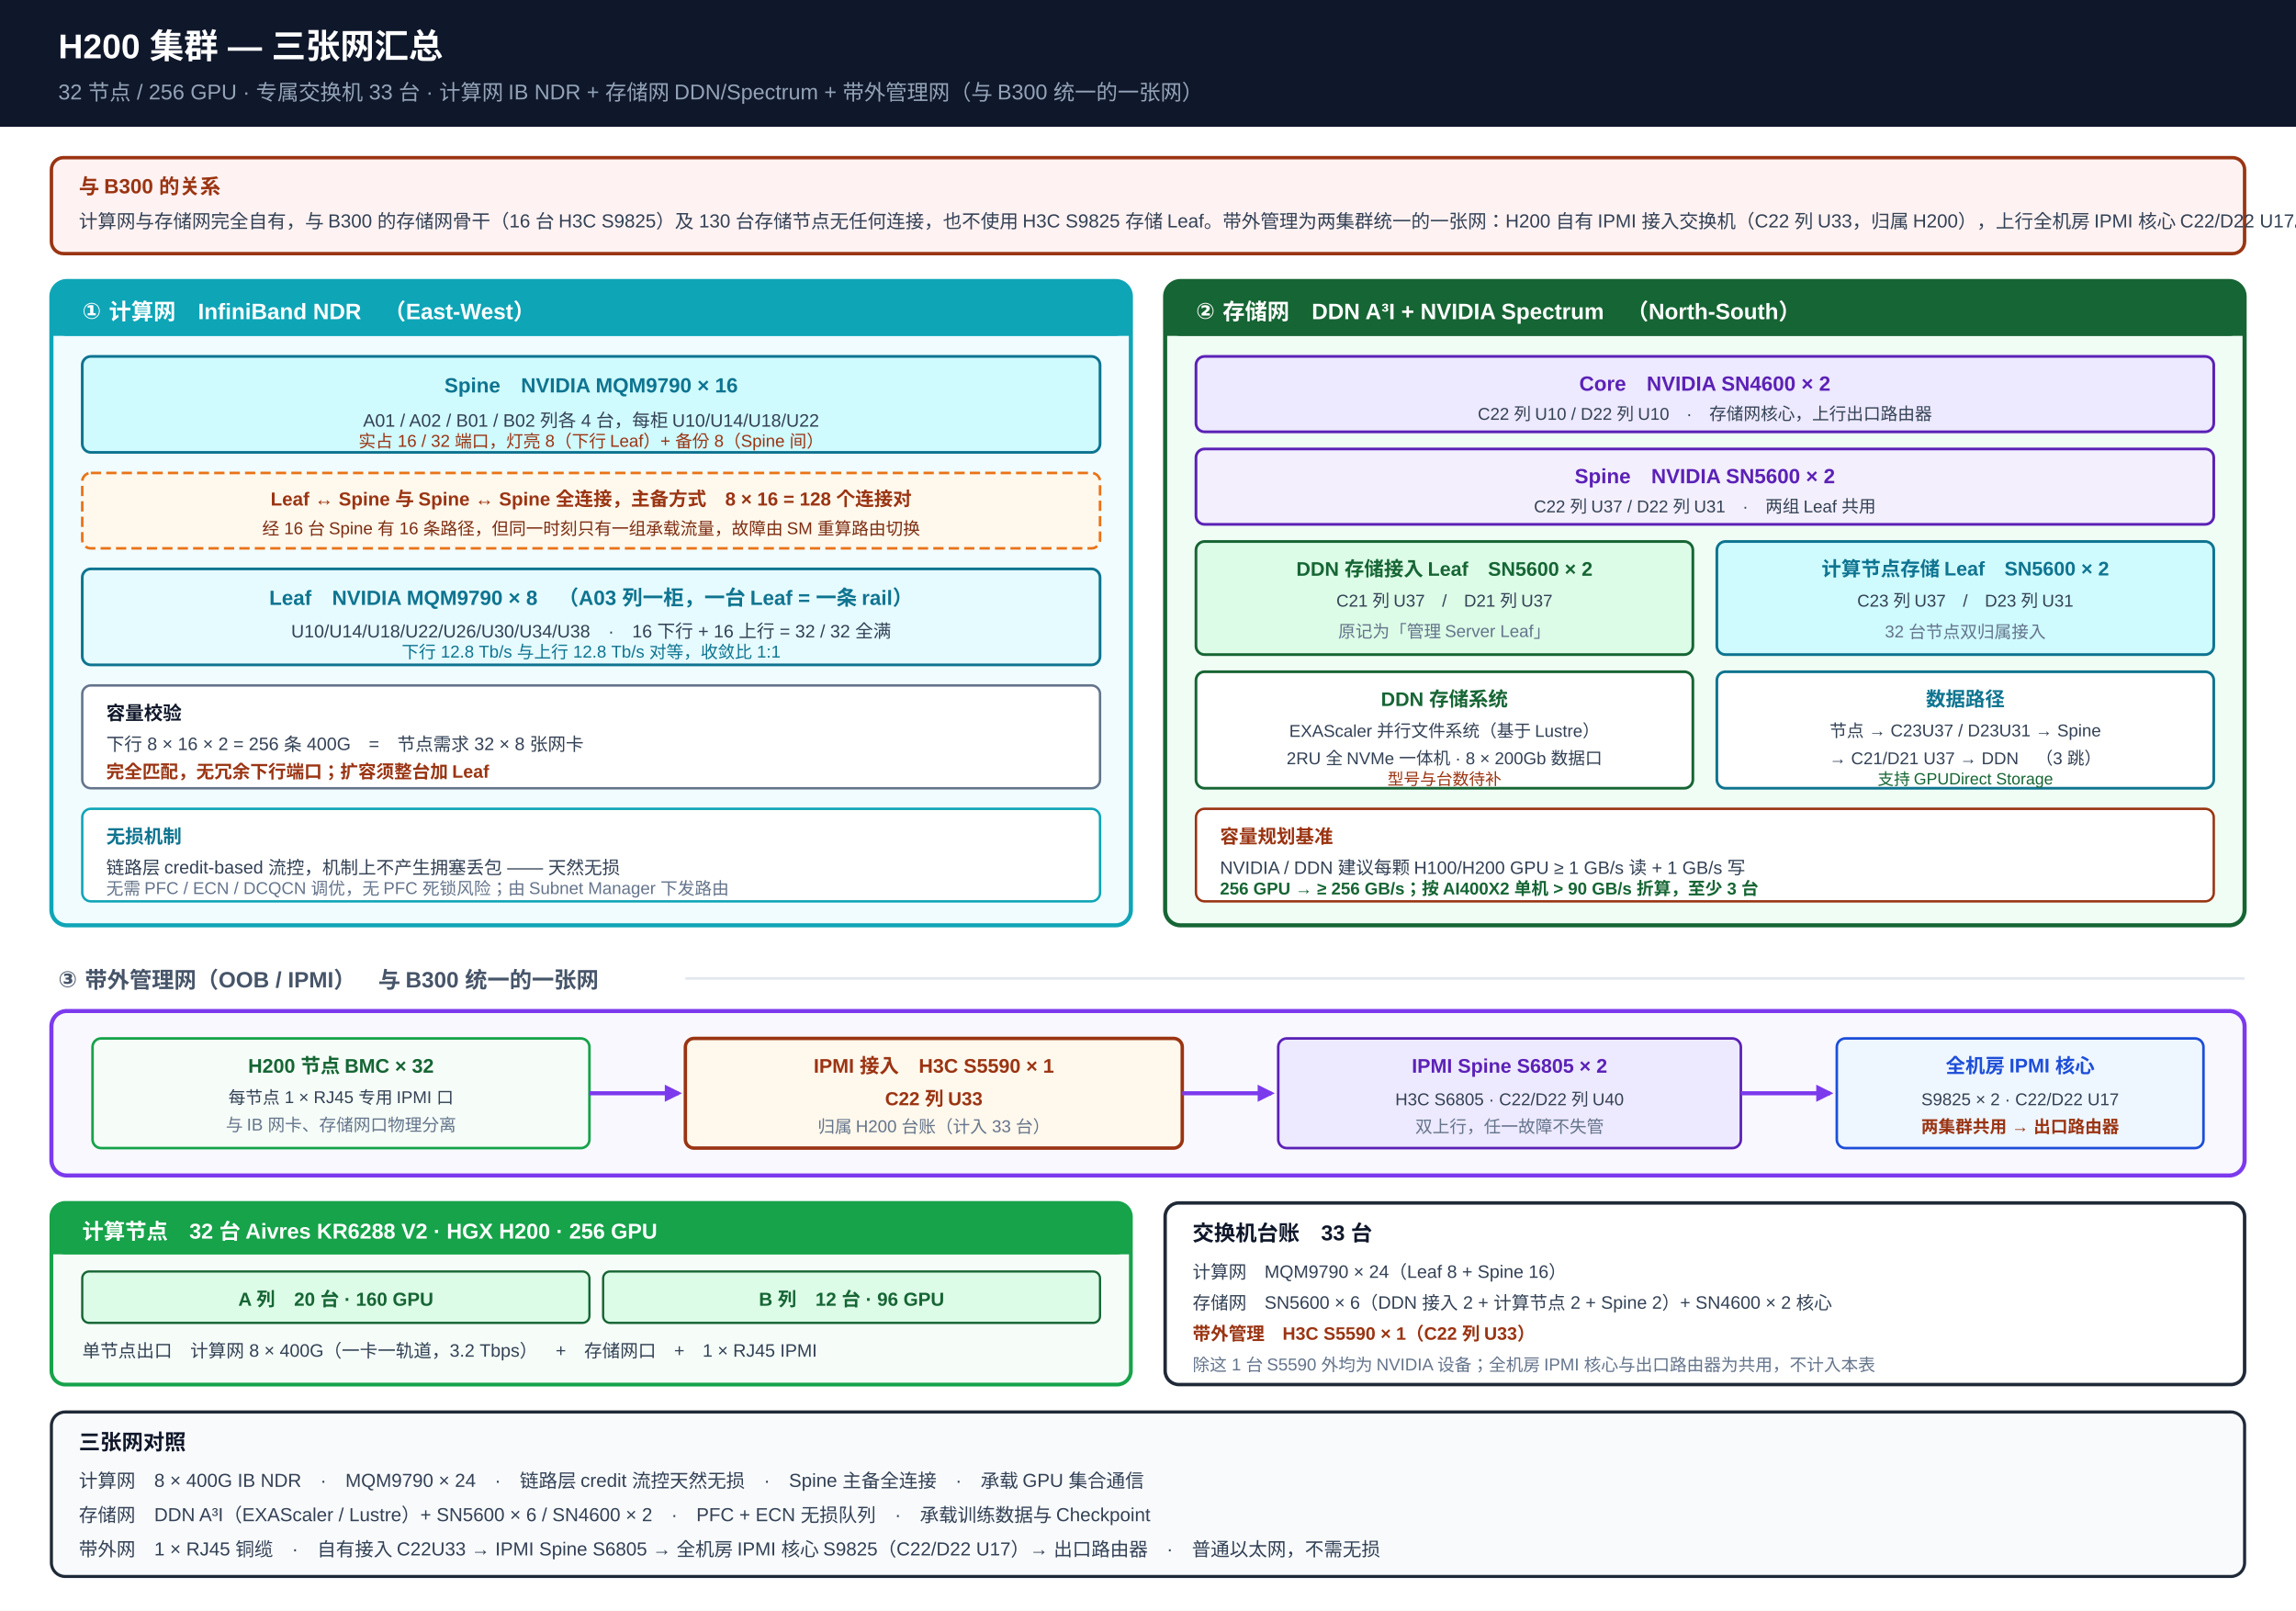
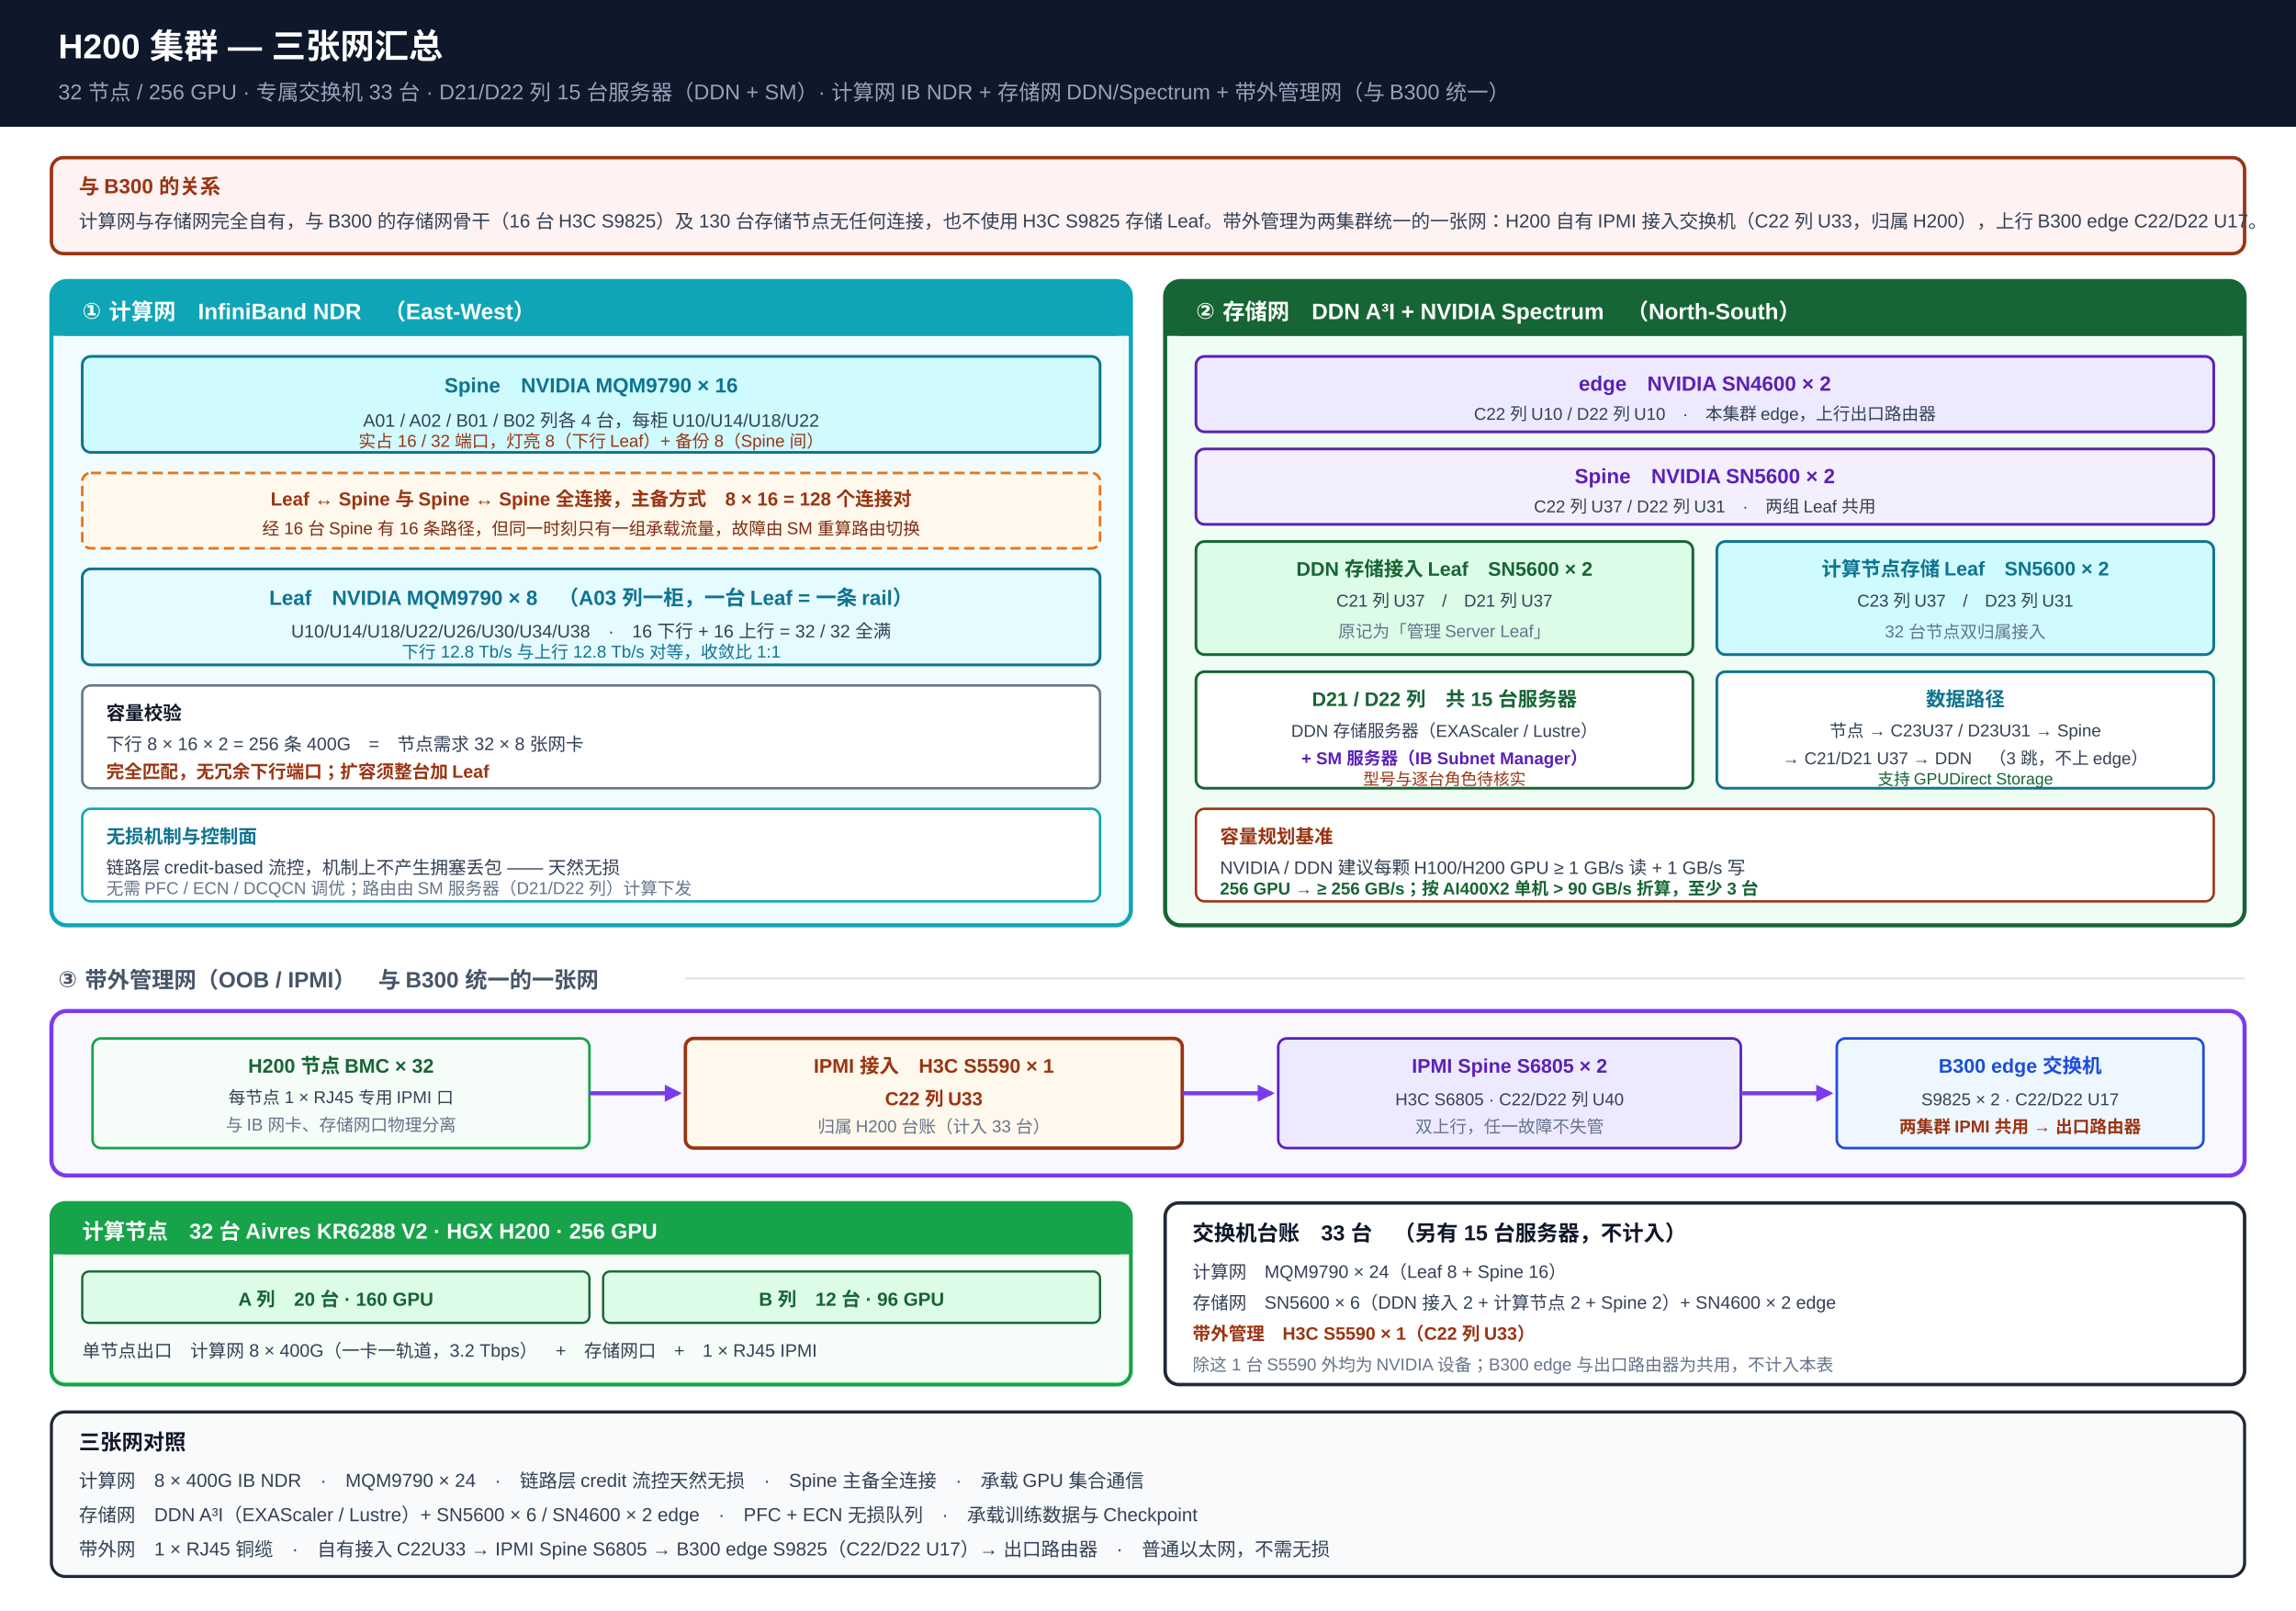
<svg xmlns="http://www.w3.org/2000/svg" viewBox="0 0 1340 940" font-family="Segoe UI, Arial, sans-serif">
  <rect x="0" y="0" width="1340" height="940" fill="#ffffff" />
  <rect x="0" y="0" width="1340" height="74" fill="#0f172a" />
  <text x="34" y="34" font-size="20" font-weight="700" fill="#ffffff">H200 集群 — 三张网汇总</text>
-   <text x="34" y="58" font-size="12.5" fill="#94a3b8">32 节点 / 256 GPU · 专属交换机 33 台 · 计算网 IB NDR + 存储网 DDN/Spectrum + 带外管理网（与 B300 统一的一张网）</text>
+   <text x="34" y="58" font-size="12.5" fill="#94a3b8">32 节点 / 256 GPU · 专属交换机 33 台 · D21/D22 列 15 台服务器（DDN + SM）· 计算网 IB NDR + 存储网 DDN/Spectrum + 带外管理网（与 B300 统一）</text>
  <rect x="30" y="92" width="1280" height="56" rx="7" fill="#fef2f2" stroke="#9a3412" stroke-width="2" />
  <text x="46" y="113" font-size="12" font-weight="700" fill="#9a3412">与 B300 的关系</text>
-   <text x="46" y="133" font-size="11" fill="#334155">计算网与存储网完全自有，与 B300 的存储网骨干（16 台 H3C S9825）及 130 台存储节点无任何连接，也不使用 H3C S9825 存储 Leaf。带外管理为两集群统一的一张网：H200 自有 IPMI 接入交换机（C22 列 U33，归属 H200），上行全机房 IPMI 核心 C22/D22 U17。</text>
+   <text x="46" y="133" font-size="11" fill="#334155">计算网与存储网完全自有，与 B300 的存储网骨干（16 台 H3C S9825）及 130 台存储节点无任何连接，也不使用 H3C S9825 存储 Leaf。带外管理为两集群统一的一张网：H200 自有 IPMI 接入交换机（C22 列 U33，归属 H200），上行 B300 edge C22/D22 U17。</text>
  <rect x="30" y="164" width="630" height="376" rx="9" fill="#f0fcff" stroke="#0ea5b7" stroke-width="2.4" />
  <rect x="30" y="164" width="630" height="32" rx="9" fill="#0ea5b7" />
  <rect x="30" y="186" width="630" height="10" fill="#0ea5b7" />
  <text x="48" y="186" font-size="13" font-weight="700" fill="#ffffff">① 计算网　InfiniBand NDR　（East-West）</text>
  <rect x="48" y="208" width="594" height="56" rx="5" fill="#cffafe" stroke="#0e7490" stroke-width="1.6" />
  <text x="345" y="229" font-size="12" font-weight="700" fill="#0e7490" text-anchor="middle">Spine　NVIDIA MQM9790 × 16</text>
  <text x="345" y="249" font-size="10.5" fill="#334155" text-anchor="middle">A01 / A02 / B01 / B02 列各 4 台，每柜 U10/U14/U18/U22</text>
  <text x="345" y="261" font-size="10" fill="#9a3412" text-anchor="middle">实占 16 / 32 端口，灯亮 8（下行 Leaf）+ 备份 8（Spine 间）</text>
  <rect x="48" y="276" width="594" height="44" rx="5" fill="#fff8ec" stroke="#ea7317" stroke-width="1.5" stroke-dasharray="6 3" />
  <text x="345" y="295" font-size="11" font-weight="700" fill="#9a3412" text-anchor="middle">Leaf ↔ Spine 与 Spine ↔ Spine 全连接，主备方式　8 × 16 = 128 个连接对</text>
  <text x="345" y="312" font-size="10" fill="#7c2d12" text-anchor="middle">经 16 台 Spine 有 16 条路径，但同一时刻只有一组承载流量，故障由 SM 重算路由切换</text>
  <rect x="48" y="332" width="594" height="56" rx="5" fill="#e6fbff" stroke="#0e7490" stroke-width="1.6" />
  <text x="345" y="353" font-size="12" font-weight="700" fill="#0e7490" text-anchor="middle">Leaf　NVIDIA MQM9790 × 8　（A03 列一柜，一台 Leaf = 一条 rail）</text>
  <text x="345" y="372" font-size="10.5" fill="#334155" text-anchor="middle">U10/U14/U18/U22/U26/U30/U34/U38　·　16 下行 + 16 上行 = 32 / 32 全满</text>
  <text x="345" y="384" font-size="10" fill="#0e7490" text-anchor="middle">下行 12.8 Tb/s 与上行 12.8 Tb/s 对等，收敛比 1:1</text>
  <rect x="48" y="400" width="594" height="60" rx="5" fill="#ffffff" stroke="#64748b" stroke-width="1.4" />
  <text x="62" y="420" font-size="11" font-weight="700" fill="#0f172a">容量校验</text>
  <text x="62" y="438" font-size="10.5" fill="#334155">下行 8 × 16 × 2 = 256 条 400G　=　节点需求 32 × 8 张网卡</text>
  <text x="62" y="454" font-size="10.5" font-weight="600" fill="#9a3412">完全匹配，无冗余下行端口；扩容须整台加 Leaf</text>
  <rect x="48" y="472" width="594" height="54" rx="5" fill="#ffffff" stroke="#0ea5b7" stroke-width="1.4" />
-   <text x="62" y="492" font-size="11" font-weight="700" fill="#0e7490">无损机制</text>
+   <text x="62" y="492" font-size="11" font-weight="700" fill="#0e7490">无损机制与控制面</text>
  <text x="62" y="510" font-size="10.5" fill="#334155">链路层 credit-based 流控，机制上不产生拥塞丢包 —— 天然无损</text>
-   <text x="62" y="522" font-size="10" fill="#64748b">无需 PFC / ECN / DCQCN 调优，无 PFC 死锁风险；由 Subnet Manager 下发路由</text>
+   <text x="62" y="522" font-size="10" fill="#64748b">无需 PFC / ECN / DCQCN 调优；路由由 SM 服务器（D21/D22 列）计算下发</text>
  <rect x="680" y="164" width="630" height="376" rx="9" fill="#f0fdf4" stroke="#166534" stroke-width="2.4" />
  <rect x="680" y="164" width="630" height="32" rx="9" fill="#166534" />
  <rect x="680" y="186" width="630" height="10" fill="#166534" />
  <text x="698" y="186" font-size="13" font-weight="700" fill="#ffffff">② 存储网　DDN A³I + NVIDIA Spectrum　（North-South）</text>
  <rect x="698" y="208" width="594" height="44" rx="5" fill="#ede9fe" stroke="#5b21b6" stroke-width="1.6" />
-   <text x="995" y="228" font-size="12" font-weight="700" fill="#5b21b6" text-anchor="middle">Core　NVIDIA SN4600 × 2</text>
-   <text x="995" y="245" font-size="10" fill="#334155" text-anchor="middle">C22 列 U10 / D22 列 U10　·　存储网核心，上行出口路由器</text>
+   <text x="995" y="228" font-size="12" font-weight="700" fill="#5b21b6" text-anchor="middle">edge　NVIDIA SN4600 × 2</text>
+   <text x="995" y="245" font-size="10" fill="#334155" text-anchor="middle">C22 列 U10 / D22 列 U10　·　本集群 edge，上行出口路由器</text>
  <rect x="698" y="262" width="594" height="44" rx="5" fill="#f3effc" stroke="#5b21b6" stroke-width="1.6" />
  <text x="995" y="282" font-size="12" font-weight="700" fill="#5b21b6" text-anchor="middle">Spine　NVIDIA SN5600 × 2</text>
  <text x="995" y="299" font-size="10" fill="#334155" text-anchor="middle">C22 列 U37 / D22 列 U31　·　两组 Leaf 共用</text>
  <rect x="698" y="316" width="290" height="66" rx="5" fill="#dcfce7" stroke="#166534" stroke-width="1.6" />
  <text x="843" y="336" font-size="11.5" font-weight="700" fill="#166534" text-anchor="middle">DDN 存储接入 Leaf　SN5600 × 2</text>
  <text x="843" y="354" font-size="10" fill="#334155" text-anchor="middle">C21 列 U37　/　D21 列 U37</text>
  <text x="843" y="372" font-size="10" fill="#64748b" text-anchor="middle">原记为「管理 Server Leaf」</text>
  <rect x="1002" y="316" width="290" height="66" rx="5" fill="#cffafe" stroke="#0e7490" stroke-width="1.6" />
  <text x="1147" y="336" font-size="11.5" font-weight="700" fill="#0e7490" text-anchor="middle">计算节点存储 Leaf　SN5600 × 2</text>
  <text x="1147" y="354" font-size="10" fill="#334155" text-anchor="middle">C23 列 U37　/　D23 列 U31</text>
  <text x="1147" y="372" font-size="10" fill="#64748b" text-anchor="middle">32 台节点双归属接入</text>
  <rect x="698" y="392" width="290" height="68" rx="5" fill="#ffffff" stroke="#166534" stroke-width="1.6" />
-   <text x="843" y="412" font-size="11.5" font-weight="700" fill="#166534" text-anchor="middle">DDN 存储系统</text>
-   <text x="843" y="430" font-size="10" fill="#334155" text-anchor="middle">EXAScaler 并行文件系统（基于 Lustre）</text>
-   <text x="843" y="446" font-size="10" fill="#334155" text-anchor="middle">2RU 全 NVMe 一体机 · 8 × 200Gb 数据口</text>
-   <text x="843" y="458" font-size="9.5" fill="#9a3412" text-anchor="middle">型号与台数待补</text>
+   <text x="843" y="412" font-size="11.5" font-weight="700" fill="#166534" text-anchor="middle">D21 / D22 列　共 15 台服务器</text>
+   <text x="843" y="430" font-size="10" fill="#334155" text-anchor="middle">DDN 存储服务器（EXAScaler / Lustre）</text>
+   <text x="843" y="446" font-size="10" font-weight="600" fill="#5b21b6" text-anchor="middle">+ SM 服务器（IB Subnet Manager）</text>
+   <text x="843" y="458" font-size="9.5" fill="#9a3412" text-anchor="middle">型号与逐台角色待核实</text>
  <rect x="1002" y="392" width="290" height="68" rx="5" fill="#ffffff" stroke="#0e7490" stroke-width="1.6" />
  <text x="1147" y="412" font-size="11.5" font-weight="700" fill="#0e7490" text-anchor="middle">数据路径</text>
  <text x="1147" y="430" font-size="10" fill="#334155" text-anchor="middle">节点 → C23U37 / D23U31 → Spine</text>
-   <text x="1147" y="446" font-size="10" fill="#334155" text-anchor="middle">→ C21/D21 U37 → DDN　（3 跳）</text>
+   <text x="1147" y="446" font-size="10" fill="#334155" text-anchor="middle">→ C21/D21 U37 → DDN　（3 跳，不上 edge）</text>
  <text x="1147" y="458" font-size="9.5" fill="#166534" text-anchor="middle">支持 GPUDirect Storage</text>
  <rect x="698" y="472" width="594" height="54" rx="5" fill="#ffffff" stroke="#9a3412" stroke-width="1.4" />
  <text x="712" y="492" font-size="11" font-weight="700" fill="#9a3412">容量规划基准</text>
  <text x="712" y="510" font-size="10.5" fill="#334155">NVIDIA / DDN 建议每颗 H100/H200 GPU ≥ 1 GB/s 读 + 1 GB/s 写</text>
  <text x="712" y="522" font-size="10" font-weight="600" fill="#166534">256 GPU → ≥ 256 GB/s；按 AI400X2 单机 &gt; 90 GB/s 折算，至少 3 台</text>
  <text x="34" y="576" font-size="13" font-weight="700" fill="#475569">③ 带外管理网（OOB / IPMI）　与 B300 统一的一张网</text>
  <line x1="400" y1="571" x2="1310" y2="571" stroke="#e2e8f0" stroke-width="1.5" />
  <rect x="30" y="590" width="1280" height="96" rx="9" fill="#faf8ff" stroke="#7c3aed" stroke-width="2.4" />
  <rect x="54" y="606" width="290" height="64" rx="5" fill="#f6fdf8" stroke="#16a34a" stroke-width="1.5" />
  <text x="199" y="626" font-size="11.5" font-weight="700" fill="#166534" text-anchor="middle">H200 节点 BMC × 32</text>
  <text x="199" y="644" font-size="10" fill="#334155" text-anchor="middle">每节点 1 × RJ45 专用 IPMI 口</text>
  <text x="199" y="660" font-size="10" fill="#64748b" text-anchor="middle">与 IB 网卡、存储网口物理分离</text>
  <line x1="344" y1="638" x2="396" y2="638" stroke="#7c3aed" stroke-width="2.4" />
  <path d="M 388 633 L 398 638 L 388 643 Z" fill="#7c3aed" />
  <rect x="400" y="606" width="290" height="64" rx="5" fill="#fff8ec" stroke="#9a3412" stroke-width="2" />
  <text x="545" y="626" font-size="11.5" font-weight="700" fill="#9a3412" text-anchor="middle">IPMI 接入　H3C S5590 × 1</text>
  <text x="545" y="645" font-size="11" font-weight="700" fill="#9a3412" text-anchor="middle">C22 列 U33</text>
  <text x="545" y="661" font-size="10" fill="#64748b" text-anchor="middle">归属 H200 台账（计入 33 台）</text>
  <line x1="690" y1="638" x2="742" y2="638" stroke="#7c3aed" stroke-width="2.4" />
  <path d="M 734 633 L 744 638 L 734 643 Z" fill="#7c3aed" />
  <rect x="746" y="606" width="270" height="64" rx="5" fill="#ede9fe" stroke="#5b21b6" stroke-width="1.5" />
  <text x="881" y="626" font-size="11.5" font-weight="700" fill="#5b21b6" text-anchor="middle">IPMI Spine S6805 × 2</text>
  <text x="881" y="645" font-size="10" fill="#334155" text-anchor="middle">H3C S6805 · C22/D22 列 U40</text>
  <text x="881" y="661" font-size="10" fill="#64748b" text-anchor="middle">双上行，任一故障不失管</text>
  <line x1="1016" y1="638" x2="1068" y2="638" stroke="#7c3aed" stroke-width="2.4" />
  <path d="M 1060 633 L 1070 638 L 1060 643 Z" fill="#7c3aed" />
  <rect x="1072" y="606" width="214" height="64" rx="5" fill="#eef6ff" stroke="#1d4ed8" stroke-width="1.5" />
-   <text x="1179" y="626" font-size="11.5" font-weight="700" fill="#1d4ed8" text-anchor="middle">全机房 IPMI 核心</text>
+   <text x="1179" y="626" font-size="11.5" font-weight="700" fill="#1d4ed8" text-anchor="middle">B300 edge 交换机</text>
  <text x="1179" y="645" font-size="10" fill="#334155" text-anchor="middle">S9825 × 2 · C22/D22 U17</text>
-   <text x="1179" y="661" font-size="10" font-weight="600" fill="#9a3412" text-anchor="middle">两集群共用 → 出口路由器</text>
+   <text x="1179" y="661" font-size="10" font-weight="600" fill="#9a3412" text-anchor="middle">两集群 IPMI 共用 → 出口路由器</text>
  <rect x="30" y="702" width="630" height="106" rx="8" fill="#f6fdf8" stroke="#16a34a" stroke-width="2.2" />
  <rect x="30" y="702" width="630" height="30" rx="8" fill="#16a34a" />
  <rect x="30" y="722" width="630" height="10" fill="#16a34a" />
  <text x="48" y="723" font-size="12.5" font-weight="700" fill="#ffffff">计算节点　32 台 Aivres KR6288 V2 · HGX H200 · 256 GPU</text>
  <rect x="48" y="742" width="296" height="30" rx="4" fill="#dcfce7" stroke="#166534" stroke-width="1.3" />
  <text x="196" y="762" font-size="11" font-weight="600" fill="#166534" text-anchor="middle">A 列　20 台 · 160 GPU</text>
  <rect x="352" y="742" width="290" height="30" rx="4" fill="#dcfce7" stroke="#166534" stroke-width="1.3" />
  <text x="497" y="762" font-size="11" font-weight="600" fill="#166534" text-anchor="middle">B 列　12 台 · 96 GPU</text>
  <text x="48" y="792" font-size="10.5" fill="#334155">单节点出口　计算网 8 × 400G（一卡一轨道，3.2 Tbps）　+　存储网口　+　1 × RJ45 IPMI</text>
  <rect x="680" y="702" width="630" height="106" rx="8" fill="#ffffff" stroke="#1f2937" stroke-width="2" />
-   <text x="696" y="724" font-size="12.5" font-weight="700" fill="#0f172a">交换机台账　33 台</text>
+   <text x="696" y="724" font-size="12.5" font-weight="700" fill="#0f172a">交换机台账　33 台　（另有 15 台服务器，不计入）</text>
  <text x="696" y="746" font-size="10.5" fill="#334155">计算网　MQM9790 × 24（Leaf 8 + Spine 16）</text>
-   <text x="696" y="764" font-size="10.5" fill="#334155">存储网　SN5600 × 6（DDN 接入 2 + 计算节点 2 + Spine 2）+ SN4600 × 2 核心</text>
+   <text x="696" y="764" font-size="10.5" fill="#334155">存储网　SN5600 × 6（DDN 接入 2 + 计算节点 2 + Spine 2）+ SN4600 × 2 edge</text>
  <text x="696" y="782" font-size="10.5" font-weight="600" fill="#9a3412">带外管理　H3C S5590 × 1（C22 列 U33）</text>
-   <text x="696" y="800" font-size="10" fill="#64748b">除这 1 台 S5590 外均为 NVIDIA 设备；全机房 IPMI 核心与出口路由器为共用，不计入本表</text>
+   <text x="696" y="800" font-size="10" fill="#64748b">除这 1 台 S5590 外均为 NVIDIA 设备；B300 edge 与出口路由器为共用，不计入本表</text>
  <rect x="30" y="824" width="1280" height="96" rx="8" fill="#f8fafc" stroke="#1f2937" stroke-width="1.8" />
  <text x="46" y="846" font-size="12.5" font-weight="700" fill="#0f172a">三张网对照</text>
  <text x="46" y="868" font-size="11" fill="#334155">计算网　8 × 400G IB NDR　·　MQM9790 × 24　·　链路层 credit 流控天然无损　·　Spine 主备全连接　·　承载 GPU 集合通信</text>
-   <text x="46" y="888" font-size="11" fill="#334155">存储网　DDN A³I（EXAScaler / Lustre）+ SN5600 × 6 / SN4600 × 2　·　PFC + ECN 无损队列　·　承载训练数据与 Checkpoint</text>
-   <text x="46" y="908" font-size="11" fill="#334155">带外网　1 × RJ45 铜缆　·　自有接入 C22U33 → IPMI Spine S6805 → 全机房 IPMI 核心 S9825（C22/D22 U17）→ 出口路由器　·　普通以太网，不需无损</text>
+   <text x="46" y="888" font-size="11" fill="#334155">存储网　DDN A³I（EXAScaler / Lustre）+ SN5600 × 6 / SN4600 × 2 edge　·　PFC + ECN 无损队列　·　承载训练数据与 Checkpoint</text>
+   <text x="46" y="908" font-size="11" fill="#334155">带外网　1 × RJ45 铜缆　·　自有接入 C22U33 → IPMI Spine S6805 → B300 edge S9825（C22/D22 U17）→ 出口路由器　·　普通以太网，不需无损</text>
</svg>
